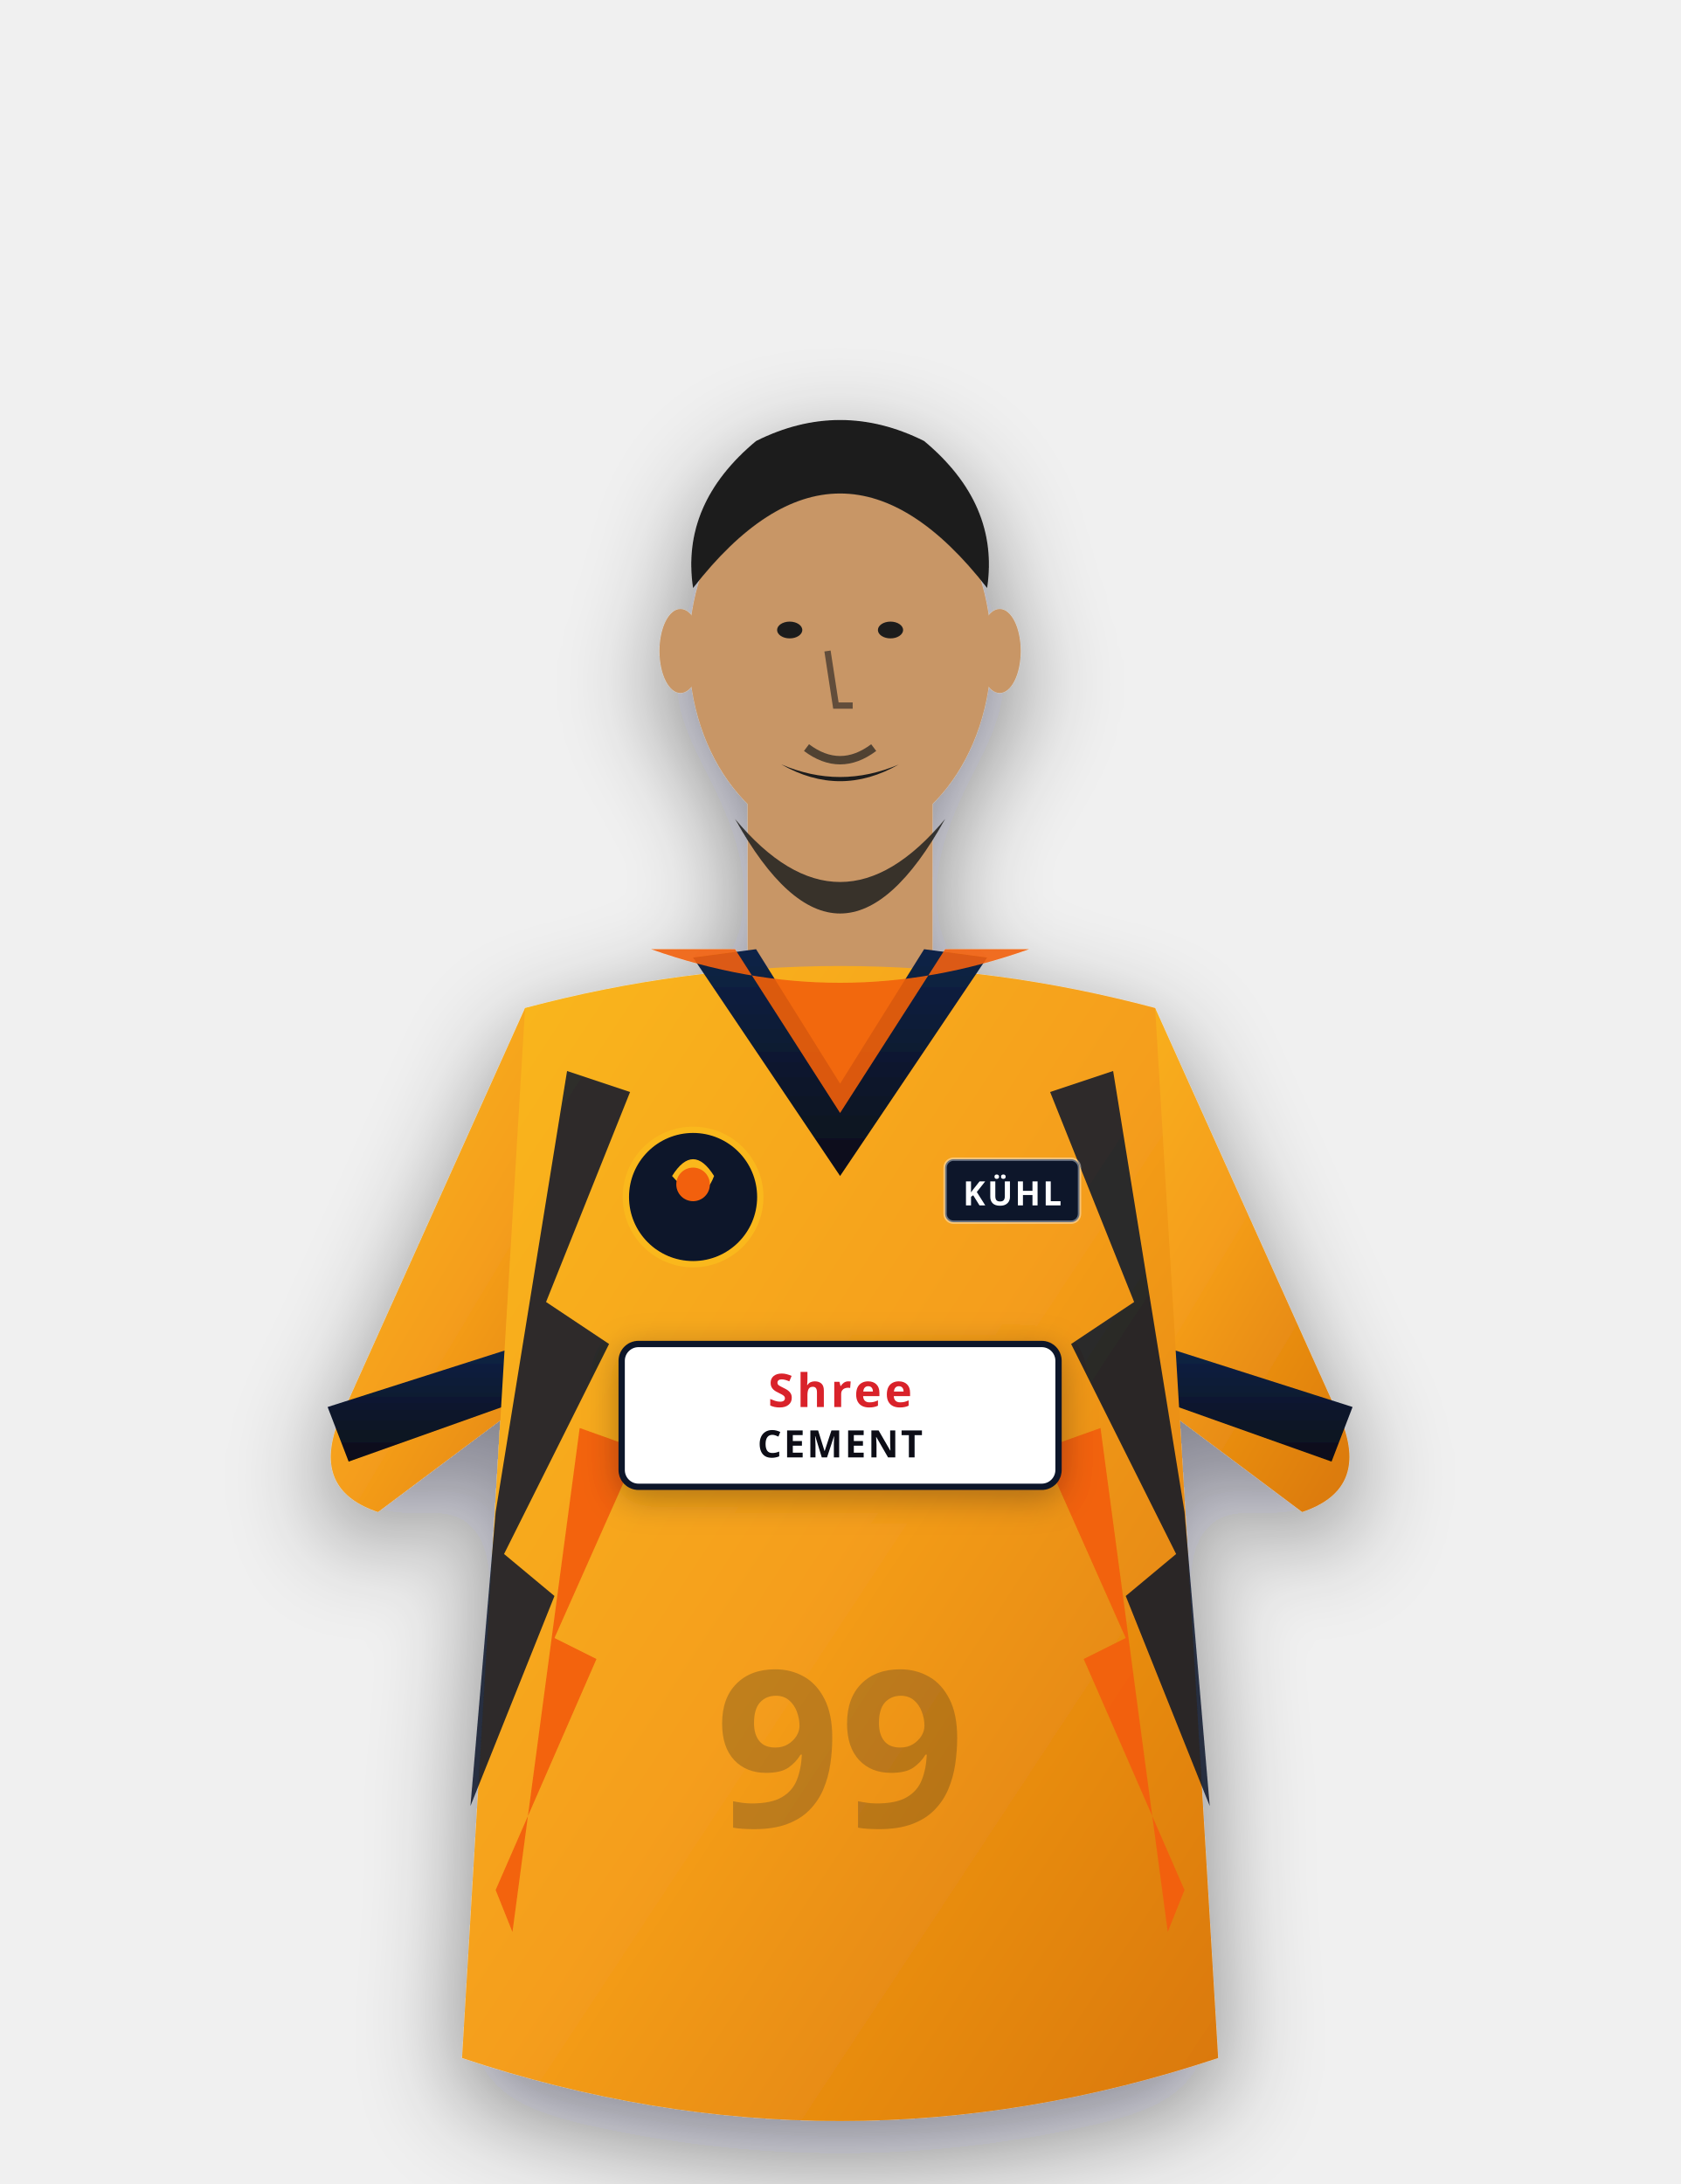
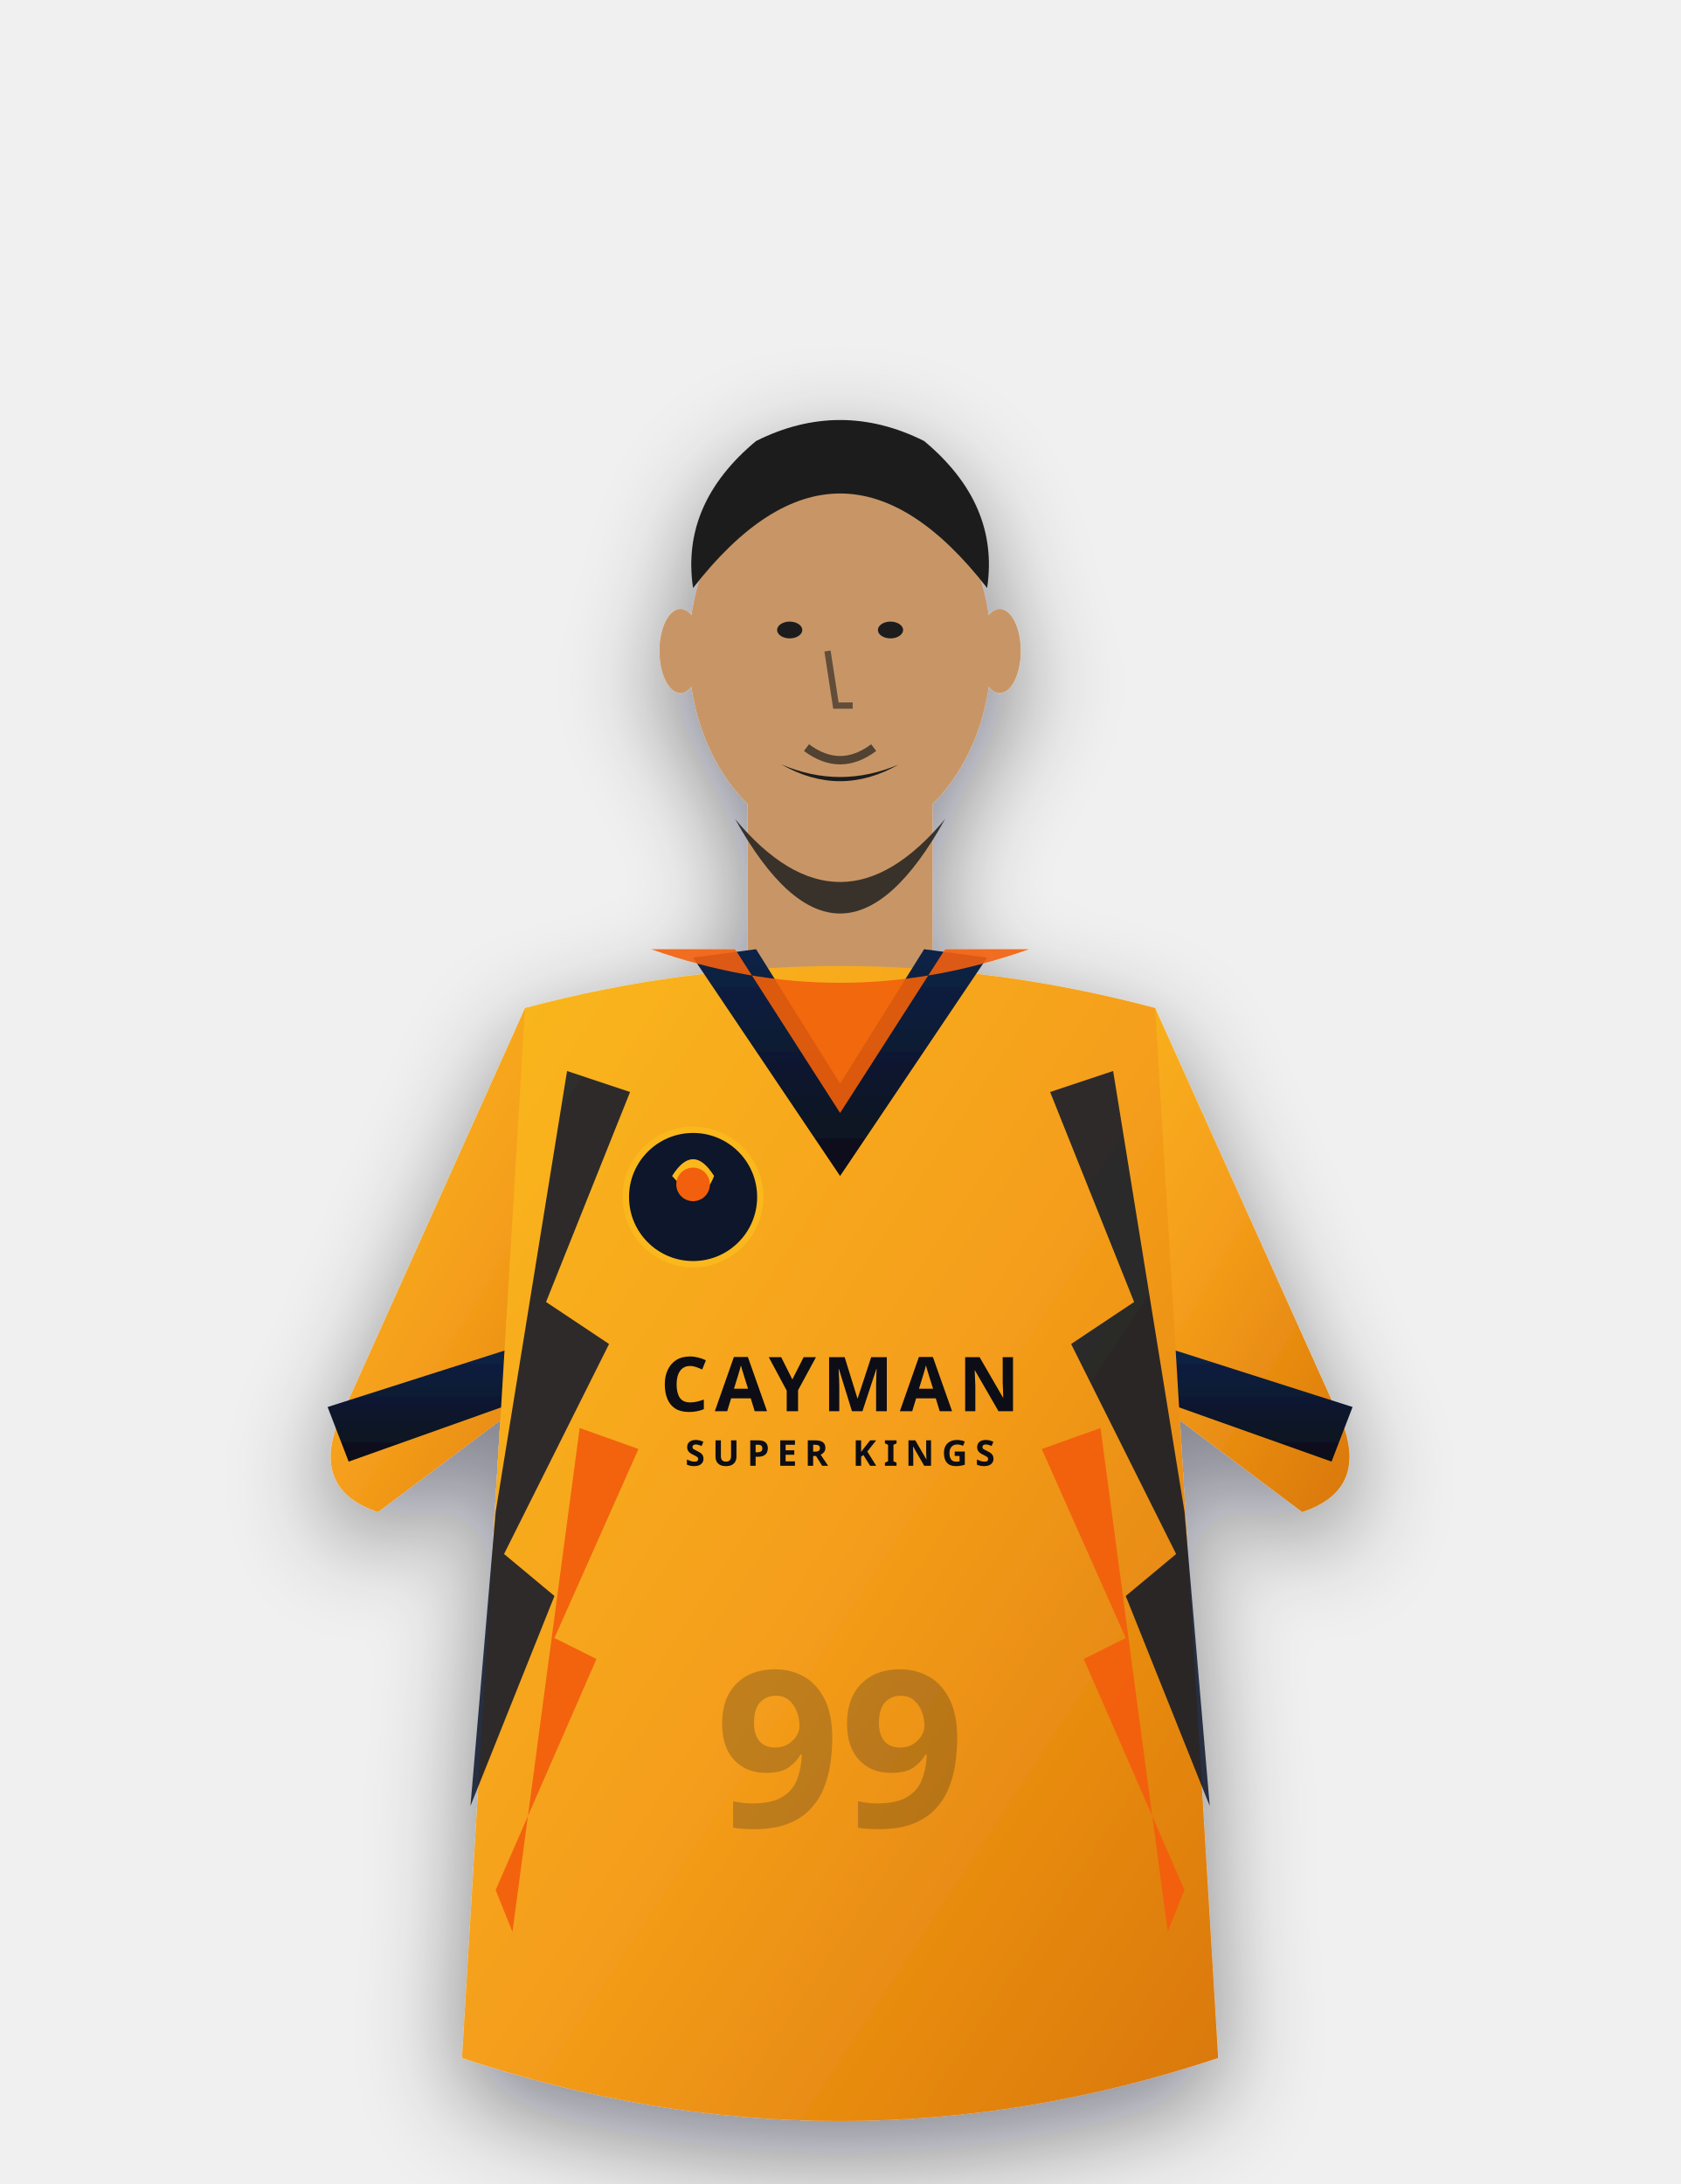
<svg xmlns="http://www.w3.org/2000/svg" viewBox="0 0 400 520" width="100%" height="100%">
  <defs>
    <linearGradient id="jerseyGrad" x1="0%" y1="0%" x2="100%" y2="100%">
      <stop offset="0%" stop-color="#FAB81E" />
      <stop offset="50%" stop-color="#F59E1B" />
      <stop offset="100%" stop-color="#D97706" />
    </linearGradient>
    <linearGradient id="navyGrad" x1="0%" y1="0%" x2="0%" y2="100%">
      <stop offset="0%" stop-color="#112347" />
      <stop offset="100%" stop-color="#080E18" />
    </linearGradient>
    <filter id="glow" x="-20%" y="-20%" width="140%" height="140%">
      <feDropShadow dx="0" dy="8" stdDeviation="12" flood-color="#080E18" flood-opacity="0.45" />
    </filter>
  </defs>
  <g filter="url(#glow)">
    <path d="M178 185 L178 230 Q200 245 222 230 L222 185 Z" fill="#C89666" />
    <ellipse cx="200" cy="155" rx="36" ry="46" fill="#C89666" />
    <ellipse cx="162" cy="155" rx="5" ry="10" fill="#C89666" />
    <ellipse cx="238" cy="155" rx="5" ry="10" fill="#C89666" />
    <path d="M165 140 Q200 95 235 140 Q238 120 220 105 Q200 95 180 105 Q162 120 165 140 Z" fill="#1F1F1F" />
    <ellipse cx="188" cy="150" rx="3" ry="2" fill="#1E1E1E" />
    <ellipse cx="212" cy="150" rx="3" ry="2" fill="#1E1E1E" />
    <path d="M197 155 L199 168 L203 168" stroke="#1E1E1E" stroke-width="1.5" fill="none" opacity="0.6" />
    <path d="M192 178 Q200 184 208 178" stroke="#1E1E1E" stroke-width="2" fill="none" opacity="0.7" />
    <path d="M175 195 Q200 240 225 195 Q200 225 175 195 Z" fill="#1F1F1F" opacity="0.85" />
    <path d="M186 182 Q200 188 214 182 Q200 190 186 182 Z" fill="#1F1F1F" />
    <path d="M125 240 L80 340 Q75 355 90 360 L130 330 L150 250 Z" fill="url(#jerseyGrad)" />
    <path d="M275 240 L320 340 Q325 355 310 360 L270 330 L250 250 Z" fill="url(#jerseyGrad)" />
    <path d="M78 335 L125 320 L128 332 L83 348 Z" fill="url(#navyGrad)" />
    <path d="M322 335 L275 320 L272 332 L317 348 Z" fill="url(#navyGrad)" />
    <path d="M125 240 Q200 220 275 240 L290 490 Q200 520 110 490 Z" fill="url(#jerseyGrad)" />
    <path d="M165 228 L200 280 L235 228 L220 226 L200 258 L180 226 Z" fill="url(#navyGrad)" />
    <path d="M155 226 L175 226 L200 265 L225 226 L245 226 Q200 242 155 226 Z" fill="#F2600C" opacity="0.9" />
    <path d="M112 430 L132 380 L120 370 L145 320 L130 310 L150 260 L135 255 L118 360 Z" fill="#09152B" opacity="0.85" />
    <path d="M288 430 L268 380 L280 370 L255 320 L270 310 L250 260 L265 255 L282 360 Z" fill="#09152B" opacity="0.85" />
    <path d="M118 450 L142 395 L132 390 L152 345 L138 340 L122 460 Z" fill="#F2600C" opacity="0.95" />
    <path d="M282 450 L258 395 L268 390 L248 345 L262 340 L278 460 Z" fill="#F2600C" opacity="0.95" />
    <circle cx="165" cy="285" r="16" fill="#09152B" stroke="#FAB81E" stroke-width="1.5" />
    <path d="M160 280 Q165 272 170 280 Q167 288 160 280 Z" fill="#FAB81E" />
    <circle cx="165" cy="282" r="4" fill="#F2600C" />
-     <rect x="225" y="276" width="32" height="15" rx="2" fill="#09152B" stroke="rgba(255,255,255,0.4)" stroke-width="0.8" />
-     <text x="241" y="287" font-family="'Montserrat', sans-serif" font-size="8" font-weight="900" fill="#FFFFFF" text-anchor="middle" letter-spacing="0.5">KÜHL</text>
-     <rect x="148" y="320" width="104" height="34" rx="4" fill="#FFFFFF" stroke="#09152B" stroke-width="1.5" filter="drop-shadow(0 2px 4px rgba(0,0,0,0.3))" />
-     <text x="200" y="335" font-family="'Montserrat', sans-serif" font-size="11" font-weight="900" fill="#D9222A" text-anchor="middle" letter-spacing="0.8">Shree</text>
-     <text x="200" y="347" font-family="'Montserrat', sans-serif" font-size="9" font-weight="900" fill="#080E18" text-anchor="middle" letter-spacing="0.5">CEMENT</text>
+     <text x="200" y="336" font-family="'Barlow Condensed', 'Montserrat', Impact, sans-serif" font-size="18" font-weight="900" fill="#080E18" text-anchor="middle" letter-spacing="1.5">CAYMAN</text>
+     <text x="200" y="349" font-family="'Montserrat', sans-serif" font-size="8.5" font-weight="900" fill="#080E18" text-anchor="middle" letter-spacing="1.8">SUPER KINGS</text>
    <text x="200" y="435" font-family="'Bebas Neue', 'Montserrat', Impact, sans-serif" font-size="52" font-weight="900" fill="rgba(9, 21, 43, 0.22)" text-anchor="middle">99</text>
  </g>
</svg>
